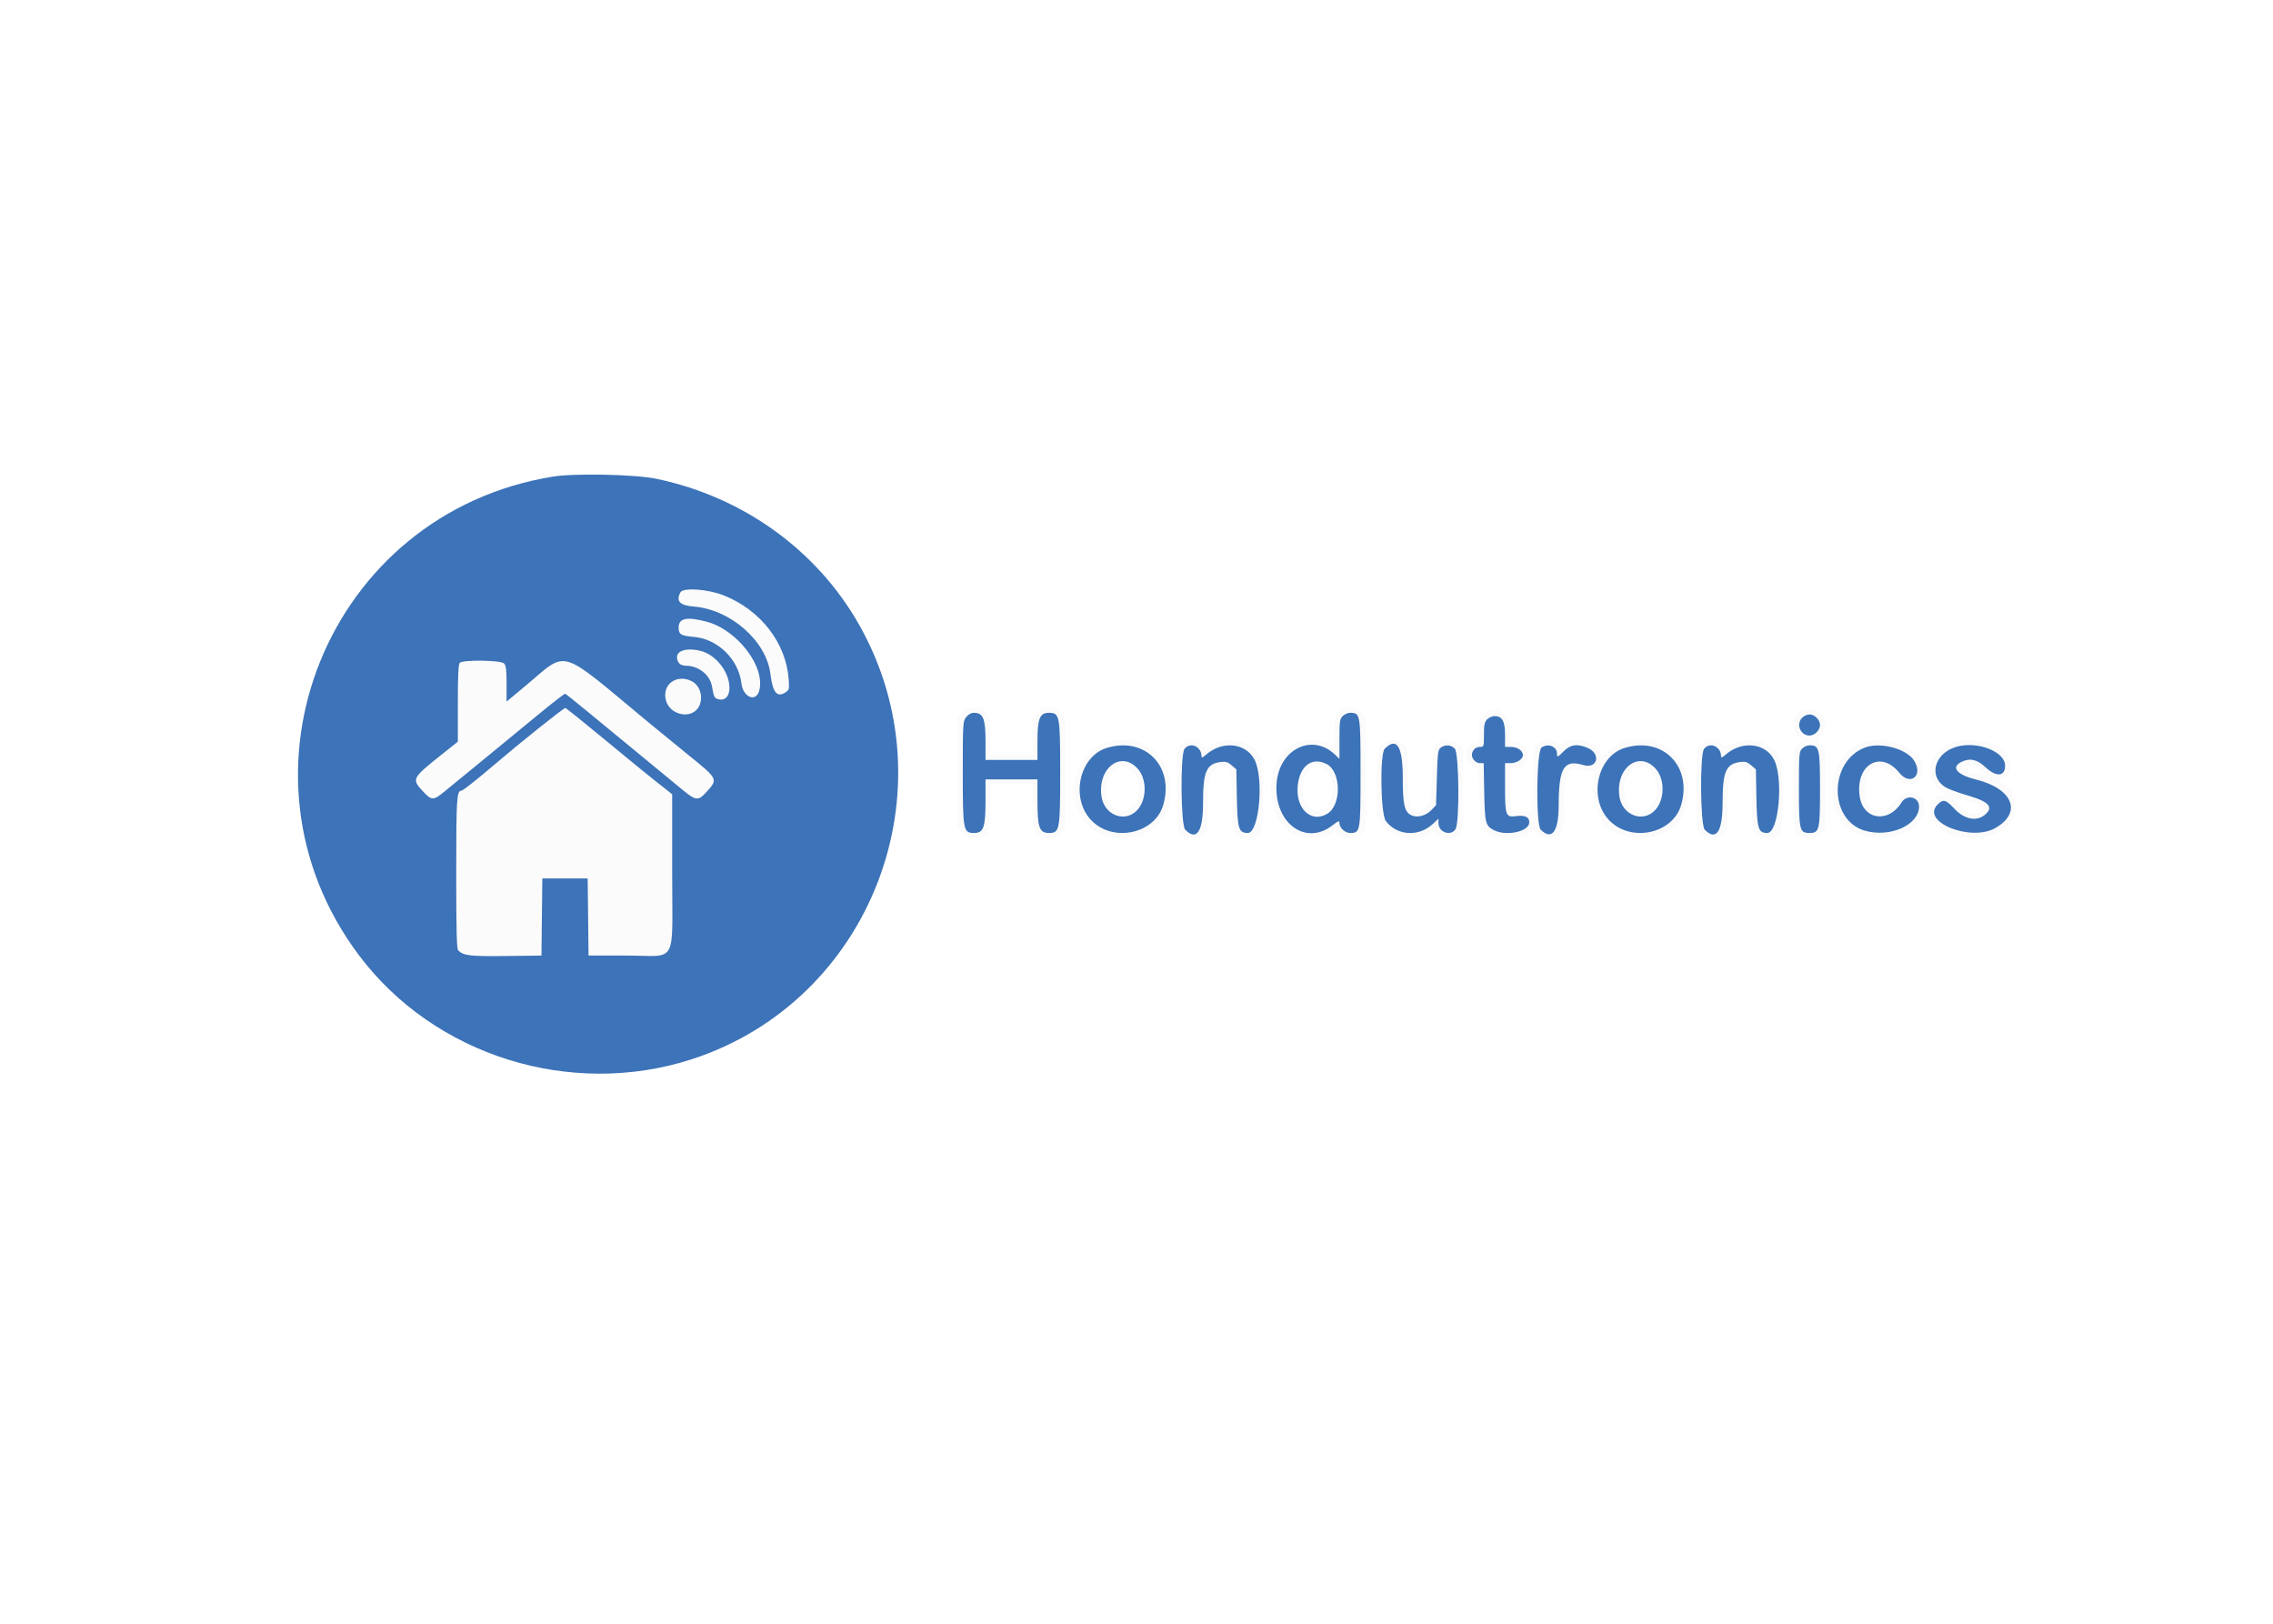
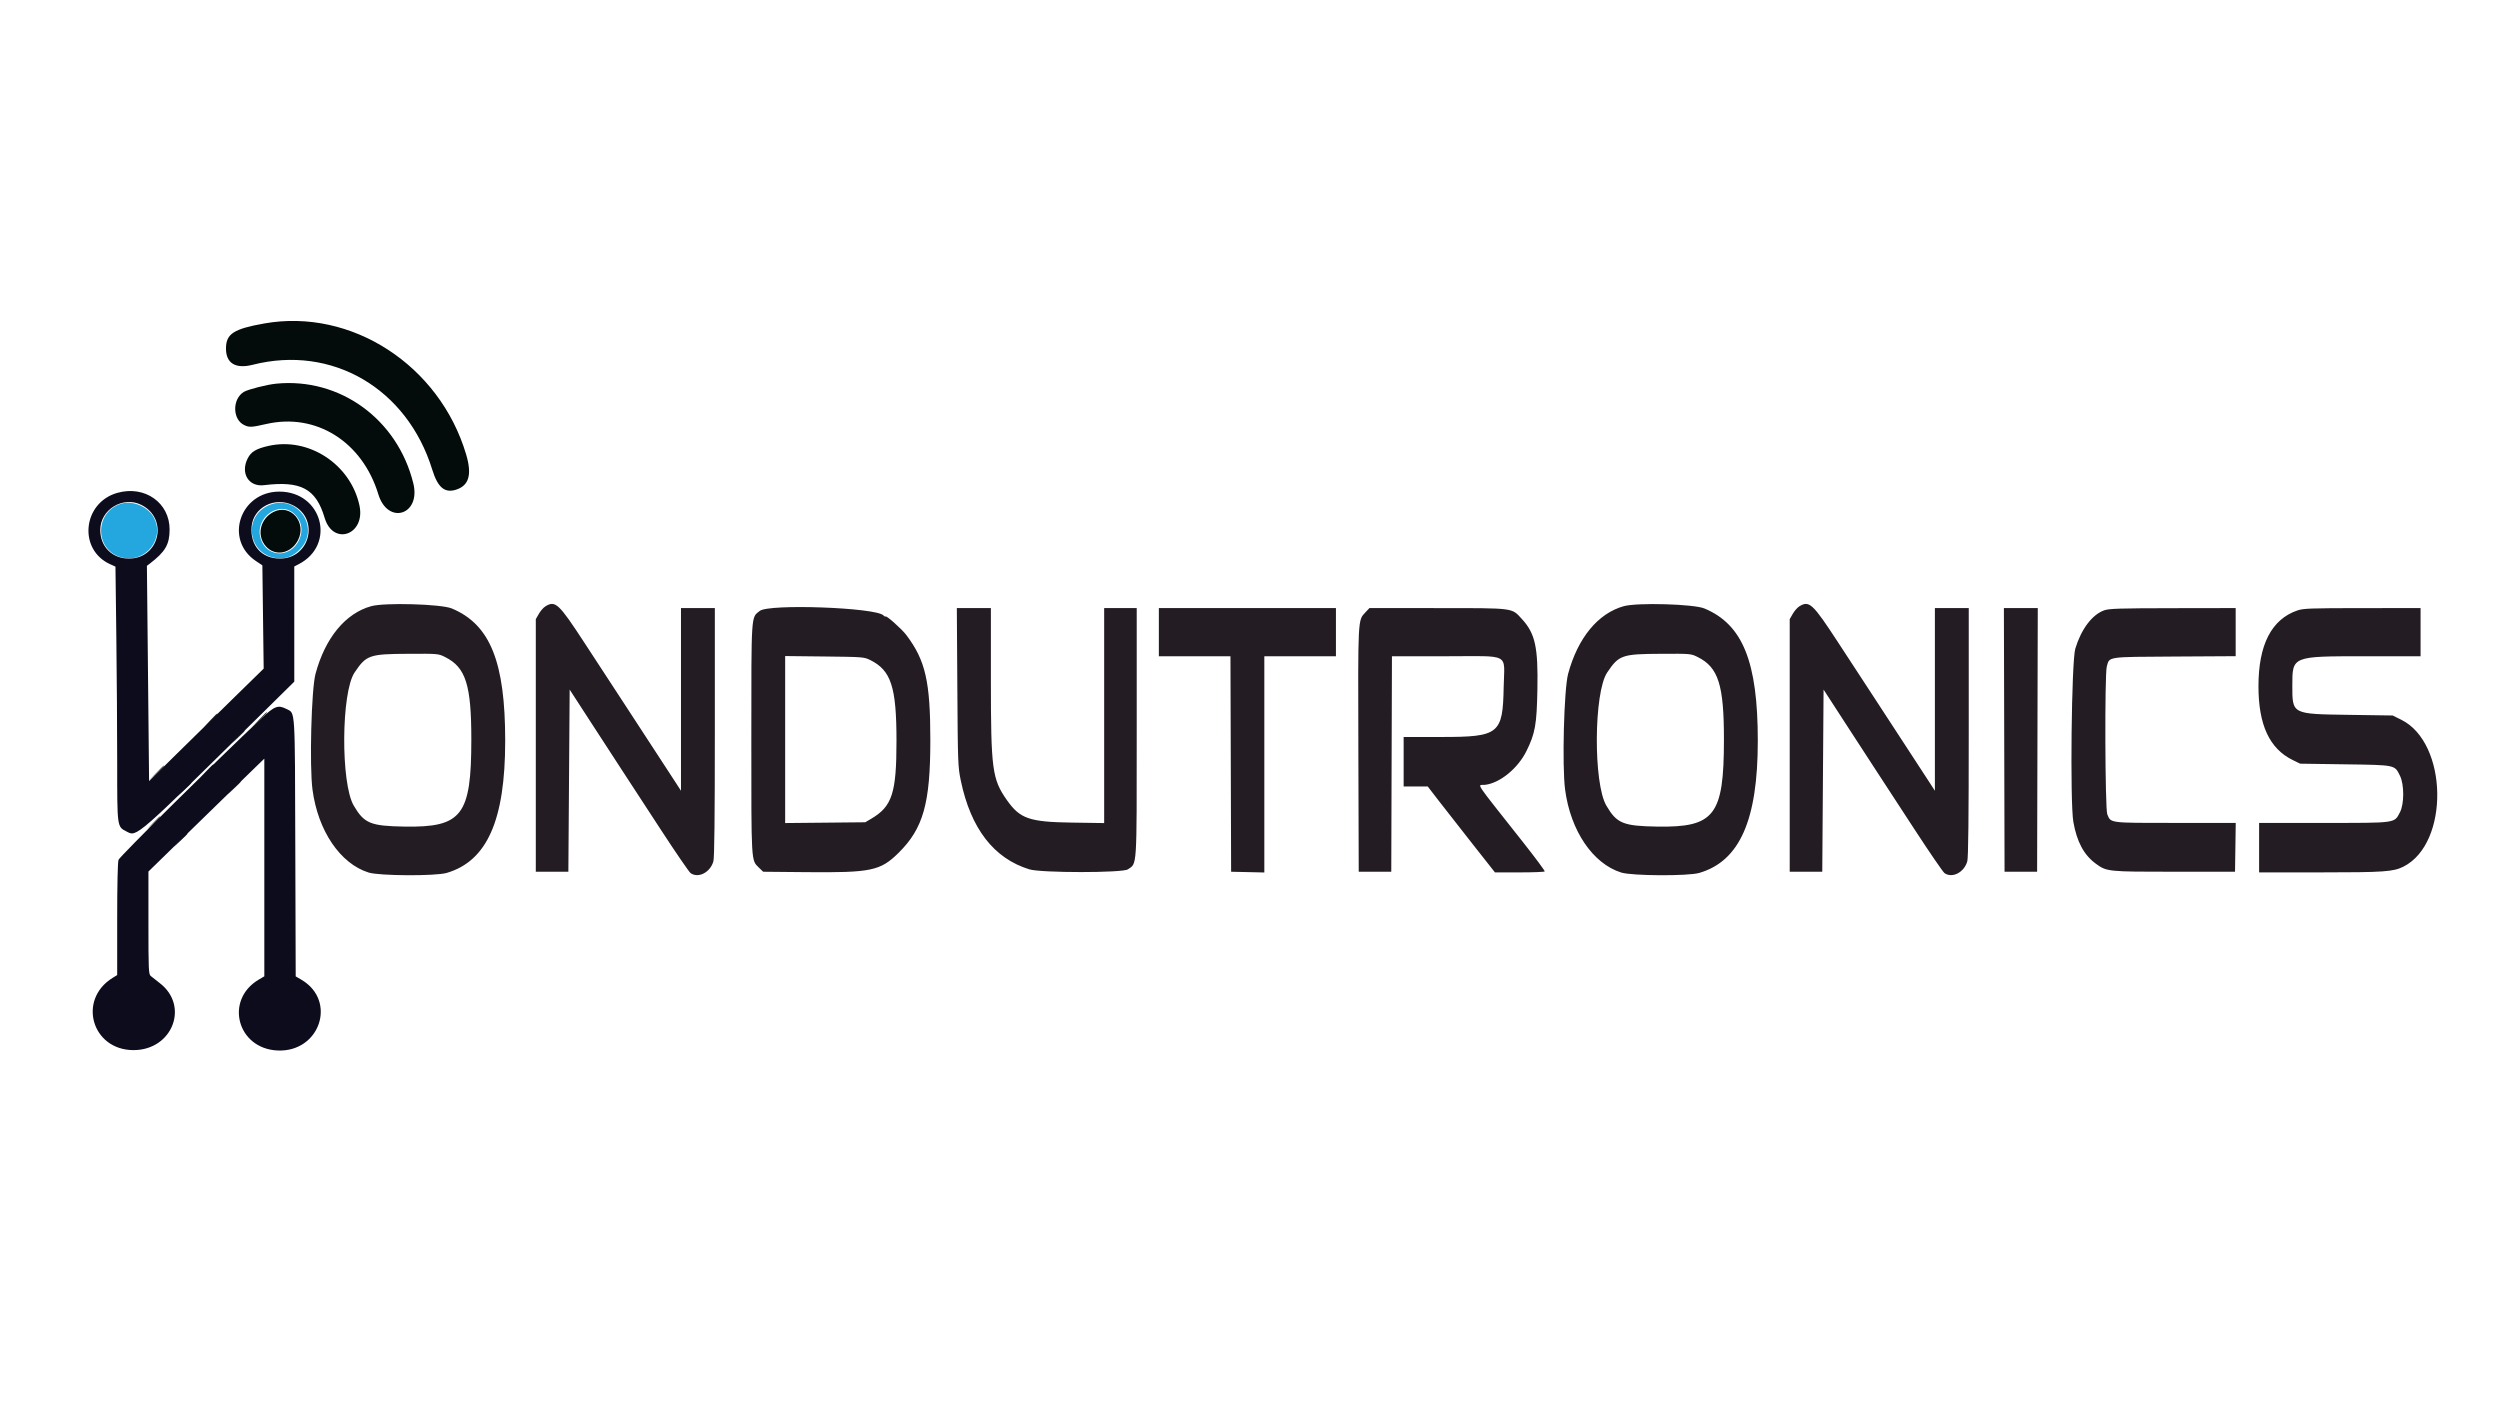
- <svg xmlns="http://www.w3.org/2000/svg" id="svg" width="400" height="285.714" viewBox="0, 0, 400,285.714">
+ <svg xmlns="http://www.w3.org/2000/svg" id="svg" width="400" height="225" viewBox="0, 0, 400,225">
  <g id="svgg">
-     <path id="path0" d="M119.746 104.226 C 118.913 105.784,119.618 106.533,122.107 106.731 C 128.558 107.246,134.846 112.761,135.571 118.539 C 135.991 121.889,136.737 122.805,138.244 121.817 C 141.050 119.979,136.162 109.872,130.841 106.509 C 127.064 104.122,120.522 102.776,119.746 104.226 M119.929 109.166 C 118.229 110.156,119.528 111.846,122.164 112.073 C 126.315 112.430,129.978 116.030,130.477 120.243 C 130.698 122.109,131.611 123.022,132.741 122.507 C 135.442 121.277,132.148 113.435,127.849 110.864 C 125.245 109.307,121.182 108.436,119.929 109.166 M119.592 114.735 C 118.612 115.714,119.290 117.143,120.734 117.143 C 122.932 117.143,124.957 118.762,125.299 120.794 C 125.595 122.547,125.718 122.820,126.300 123.005 C 129.492 124.018,128.797 118.057,125.435 115.576 C 123.694 114.292,120.495 113.831,119.592 114.735 M80.914 116.629 C 80.667 116.876,80.571 118.857,80.571 123.740 L 80.571 130.509 77.786 132.725 C 72.489 136.939,72.421 137.068,74.401 139.214 C 75.950 140.895,76.263 140.897,78.257 139.248 C 79.137 138.520,82.159 136.045,84.971 133.748 C 87.784 131.451,92.150 127.866,94.673 125.781 C 97.196 123.697,99.352 122.025,99.465 122.067 C 99.578 122.109,101.255 123.449,103.192 125.046 C 105.129 126.643,109.350 130.115,112.571 132.761 C 115.793 135.408,119.239 138.248,120.229 139.073 C 122.353 140.840,122.899 140.909,124.131 139.564 C 126.426 137.059,126.480 137.180,121.112 132.827 C 118.711 130.879,115.582 128.321,114.159 127.142 C 97.903 113.675,100.119 114.321,92.357 120.781 L 89.143 123.456 89.143 120.320 C 89.143 116.185,89.253 116.286,84.751 116.286 C 82.415 116.286,81.144 116.399,80.914 116.629 M117.966 120.233 C 117.222 120.898,117.065 121.250,117.065 122.256 C 117.065 126.194,122.821 127.089,123.339 123.231 C 123.749 120.170,120.232 118.208,117.966 120.233 M98.429 125.220 C 97.654 125.790,88.593 133.192,86.856 134.675 C 83.784 137.296,81.439 139.143,81.182 139.143 C 80.374 139.143,80.286 140.567,80.286 153.573 C 80.286 163.856,80.367 166.978,80.643 167.247 C 81.583 168.165,82.722 168.297,89.002 168.220 L 95.286 168.143 95.362 161.357 L 95.439 154.571 99.429 154.571 L 103.418 154.571 103.495 161.357 L 103.571 168.143 110.328 168.143 C 119.379 168.143,118.286 170.167,118.286 153.412 L 118.286 139.771 117.357 139.020 C 116.846 138.607,115.721 137.719,114.857 137.046 C 113.993 136.374,110.228 133.292,106.490 130.197 C 102.753 127.103,99.603 124.576,99.490 124.580 C 99.378 124.585,98.900 124.873,98.429 125.220 M169.311 125.450 L 168.571 126.330 168.571 136.000 L 168.571 145.670 169.311 146.550 C 169.949 147.307,170.241 147.429,171.429 147.429 C 173.851 147.429,174.286 146.577,174.286 141.835 L 174.286 138.000 178.000 138.000 L 181.714 138.000 181.714 141.835 C 181.714 145.544,181.739 145.699,182.454 146.550 C 183.533 147.832,185.609 147.832,186.689 146.550 L 187.429 145.670 187.429 136.000 L 187.429 126.330 186.689 125.450 C 185.609 124.168,183.533 124.168,182.454 125.450 C 181.753 126.284,181.714 126.499,181.714 129.593 L 181.714 132.857 178.000 132.857 L 174.286 132.857 174.286 129.593 C 174.286 125.487,173.765 124.571,171.429 124.571 C 170.241 124.571,169.949 124.693,169.311 125.450 M235.558 125.273 C 234.917 125.914,234.857 126.195,234.857 128.558 C 234.857 129.980,234.809 131.143,234.749 131.143 C 234.690 131.143,234.180 130.950,233.615 130.714 C 232.393 130.203,229.612 130.154,228.257 130.619 C 222.053 132.747,222.184 145.082,228.432 147.144 C 229.842 147.609,233.177 147.374,234.144 146.740 C 234.840 146.284,234.914 146.289,235.620 146.844 C 236.709 147.701,238.669 147.643,239.584 146.727 L 240.286 146.026 240.286 136.000 L 240.286 125.974 239.584 125.273 C 238.594 124.282,236.549 124.282,235.558 125.273 M316.416 125.558 C 315.875 126.099,315.714 126.560,315.714 127.571 C 315.714 128.583,315.875 129.044,316.416 129.584 L 317.117 130.286 316.416 130.987 L 315.714 131.688 315.714 138.857 L 315.714 146.026 316.416 146.727 C 316.956 147.268,317.417 147.429,318.429 147.429 C 319.440 147.429,319.901 147.268,320.442 146.727 L 321.143 146.026 321.143 138.857 L 321.143 131.688 320.442 130.987 L 319.740 130.286 320.442 129.584 C 322.214 127.812,320.955 124.857,318.429 124.857 C 317.417 124.857,316.956 125.018,316.416 125.558 M260.987 125.844 C 260.375 126.456,260.286 126.802,260.286 128.558 C 260.286 130.356,260.227 130.571,259.735 130.571 C 258.999 130.571,258.000 131.887,258.000 132.857 C 258.000 133.814,258.995 135.143,259.711 135.143 C 260.200 135.143,260.246 135.506,260.334 140.071 C 260.440 145.592,260.601 146.114,262.476 147.003 C 263.944 147.700,267.935 147.516,269.026 146.702 L 269.807 146.119 270.462 146.774 C 271.406 147.718,273.475 147.694,274.442 146.727 C 275.111 146.058,275.143 145.865,275.143 142.456 C 275.143 136.607,275.834 134.730,277.744 135.396 C 278.246 135.571,279.064 135.714,279.563 135.714 L 280.469 135.714 280.344 138.098 C 280.032 144.041,283.071 147.429,288.714 147.429 C 294.050 147.429,297.143 144.284,297.143 138.857 C 297.143 131.323,288.615 127.280,282.950 132.129 L 281.783 133.129 281.611 132.267 C 281.290 130.666,276.871 129.564,275.270 130.686 C 274.781 131.029,274.621 131.029,274.152 130.686 C 273.349 130.099,271.337 130.180,270.532 130.831 C 269.868 131.368,269.856 131.471,269.769 137.261 C 269.682 143.128,269.680 143.145,269.085 142.826 C 268.756 142.650,267.935 142.569,267.260 142.645 C 265.713 142.819,265.714 142.822,265.714 138.548 L 265.714 135.143 266.533 135.143 C 266.983 135.143,267.690 134.876,268.104 134.551 C 269.714 133.285,268.705 130.571,266.624 130.571 L 265.714 130.571 265.714 128.558 C 265.714 125.340,263.031 123.800,260.987 125.844 M172.836 126.181 C 173.360 126.847,173.429 127.327,173.429 130.324 L 173.429 133.714 178.000 133.714 L 182.571 133.714 182.571 130.324 C 182.571 126.454,182.990 125.429,184.571 125.429 C 186.489 125.429,186.571 125.862,186.571 136.000 C 186.571 146.138,186.489 146.571,184.571 146.571 C 182.928 146.571,182.571 145.596,182.571 141.104 L 182.571 137.143 178.000 137.143 L 173.429 137.143 173.429 141.104 C 173.429 145.596,173.072 146.571,171.429 146.571 C 169.511 146.571,169.429 146.138,169.429 136.000 C 169.429 125.862,169.511 125.429,171.429 125.429 C 171.969 125.429,172.444 125.682,172.836 126.181 M238.857 126.000 C 239.405 126.548,239.429 126.952,239.429 136.000 C 239.429 145.048,239.405 145.452,238.857 146.000 C 237.782 147.075,235.714 146.324,235.714 144.859 C 235.714 144.351,235.575 144.395,234.430 145.270 C 229.645 148.922,224.132 144.714,224.655 137.809 C 225.109 131.804,230.932 128.955,234.929 132.783 L 235.714 133.535 235.714 130.053 C 235.714 126.222,236.033 125.429,237.571 125.429 C 237.964 125.429,238.543 125.686,238.857 126.000 M319.714 126.286 C 320.846 127.417,320.023 129.429,318.429 129.429 C 317.512 129.429,316.571 128.488,316.571 127.571 C 316.571 126.654,317.512 125.714,318.429 125.714 C 318.821 125.714,319.400 125.971,319.714 126.286 M264.286 126.571 C 264.756 127.041,264.857 127.524,264.857 129.286 L 264.857 131.429 265.906 131.429 C 267.055 131.429,268.000 132.086,268.000 132.885 C 268.000 133.595,266.912 134.286,265.794 134.286 L 264.857 134.286 264.857 138.447 C 264.857 143.545,264.973 143.848,266.827 143.602 C 268.447 143.387,269.245 143.834,269.099 144.873 C 268.890 146.347,265.132 147.135,263.041 146.143 C 261.416 145.372,261.295 144.927,261.191 139.357 L 261.097 134.286 260.412 134.286 C 259.997 134.286,259.543 134.004,259.259 133.571 C 258.649 132.640,259.314 131.429,260.435 131.429 C 261.125 131.429,261.143 131.376,261.143 129.286 C 261.143 126.897,261.650 126.000,263.000 126.000 C 263.393 126.000,263.971 126.257,264.286 126.571 M194.183 130.752 C 187.345 132.852,187.434 144.939,194.302 146.979 C 199.316 148.467,204.333 146.366,205.550 142.269 C 207.908 134.327,202.008 128.349,194.183 130.752 M207.735 131.039 C 207.172 131.754,207.143 132.141,207.143 138.909 L 207.143 146.026 207.844 146.727 C 208.385 147.268,208.845 147.429,209.857 147.429 C 212.285 147.429,212.571 146.834,212.572 141.799 C 212.572 137.079,212.896 135.893,214.372 135.192 C 216.335 134.259,216.857 135.579,216.857 141.478 C 216.857 146.758,217.183 147.429,219.751 147.429 C 222.105 147.429,222.286 146.921,222.286 140.290 C 222.286 134.318,222.110 133.242,220.918 131.899 C 219.495 130.296,215.467 129.745,213.291 130.855 C 212.176 131.423,212.174 131.423,211.569 130.855 C 210.619 129.962,208.502 130.064,207.735 131.039 M242.987 130.987 C 242.213 131.761,241.905 141.617,242.579 144.043 C 243.397 146.989,248.760 148.583,251.598 146.723 C 252.307 146.258,252.368 146.263,252.974 146.833 C 253.952 147.752,256.057 147.666,256.836 146.676 C 257.399 145.960,257.429 145.573,257.429 138.806 L 257.429 131.688 256.727 130.987 C 255.832 130.091,253.831 130.012,252.817 130.831 C 252.168 131.356,252.138 131.557,252.000 136.230 C 251.846 141.473,251.691 141.978,250.053 142.604 C 248.249 143.294,247.714 141.805,247.714 136.087 C 247.714 131.798,247.697 131.671,247.013 130.987 C 246.022 129.996,243.978 129.996,242.987 130.987 M299.164 131.039 C 298.601 131.754,298.571 132.141,298.571 138.909 L 298.571 146.026 299.273 146.727 C 299.814 147.268,300.274 147.429,301.286 147.429 C 303.713 147.429,304.000 146.834,304.000 141.799 C 304.001 137.079,304.324 135.893,305.801 135.192 C 307.764 134.259,308.286 135.579,308.286 141.478 C 308.286 146.758,308.612 147.429,311.179 147.429 C 313.534 147.429,313.714 146.921,313.714 140.290 C 313.714 134.318,313.539 133.242,312.346 131.899 C 310.924 130.296,306.895 129.745,304.719 130.855 C 303.605 131.423,303.602 131.423,302.997 130.855 C 302.047 129.962,299.930 130.064,299.164 131.039 M327.998 130.537 C 320.803 132.886,320.546 144.900,327.646 147.037 C 331.594 148.225,336.356 146.915,338.023 144.181 C 340.292 140.461,336.148 137.436,333.540 140.909 C 331.211 144.010,328.152 142.866,328.152 138.894 C 328.152 134.930,330.815 133.757,333.384 136.590 C 336.344 139.853,340.087 136.784,337.604 133.129 C 336.120 130.946,330.988 129.561,327.998 130.537 M343.396 130.680 C 339.278 132.151,338.288 136.999,341.641 139.278 L 342.704 140.000 341.901 140.000 C 340.059 140.000,338.987 142.105,339.818 144.094 C 341.747 148.710,352.500 148.573,354.267 143.910 C 355.171 141.523,354.398 139.030,352.373 137.804 C 351.555 137.309,351.429 137.145,351.865 137.144 C 353.977 137.139,354.519 133.967,352.716 132.164 C 351.008 130.456,346.176 129.686,343.396 130.680 M200.260 131.590 C 205.285 133.083,206.884 140.560,203.008 144.436 C 199.171 148.273,191.932 146.689,190.447 141.689 C 188.427 134.886,193.562 129.601,200.260 131.590 M210.984 131.778 C 211.228 132.127,211.429 132.653,211.429 132.946 C 211.429 133.415,211.540 133.385,212.357 132.696 C 215.225 130.278,219.304 130.765,220.786 133.703 C 222.463 137.031,221.578 146.571,219.592 146.571 C 217.958 146.571,217.755 145.873,217.650 139.903 L 217.571 135.378 216.734 134.658 C 216.052 134.072,215.691 133.966,214.783 134.088 C 212.292 134.422,211.714 135.776,211.714 141.277 C 211.714 145.839,211.457 146.571,209.857 146.571 C 208.120 146.571,208.000 146.078,208.000 138.921 C 208.000 131.691,208.121 131.143,209.714 131.143 C 210.243 131.143,210.699 131.371,210.984 131.778 M246.286 131.714 C 246.808 132.237,246.857 132.667,246.857 136.723 C 246.857 141.606,247.151 142.899,248.392 143.464 C 249.429 143.936,250.925 143.544,251.879 142.549 L 252.714 141.677 252.857 136.815 C 252.986 132.425,253.054 131.913,253.555 131.548 C 254.336 130.977,255.331 131.045,256.000 131.714 C 256.778 132.493,256.889 144.849,256.127 145.936 C 255.242 147.200,253.143 146.433,253.143 144.846 L 253.143 144.066 252.081 145.039 C 249.606 147.306,245.800 147.039,243.875 144.462 C 242.951 143.226,242.800 132.629,243.693 131.735 C 244.443 130.986,245.548 130.977,246.286 131.714 M273.551 131.592 C 273.798 131.839,274.000 132.289,274.000 132.592 C 274.000 133.328,274.068 133.303,275.229 132.143 C 276.371 131.000,277.573 130.837,279.356 131.583 C 281.819 132.611,281.138 135.374,278.609 134.616 C 275.201 133.595,274.306 135.084,274.293 141.786 C 274.284 146.350,273.085 147.942,271.128 145.985 C 270.253 145.110,270.378 132.198,271.269 131.548 C 271.999 131.015,272.993 131.034,273.551 131.592 M291.403 131.590 C 297.900 133.520,297.900 144.195,291.403 146.124 C 285.842 147.775,281.143 144.447,281.143 138.857 C 281.143 133.269,285.844 129.940,291.403 131.590 M302.412 131.778 C 302.657 132.127,302.857 132.653,302.857 132.946 C 302.857 133.415,302.969 133.385,303.786 132.696 C 306.654 130.278,310.733 130.765,312.214 133.703 C 313.892 137.031,313.007 146.571,311.020 146.571 C 309.386 146.571,309.183 145.873,309.079 139.903 L 309.000 135.378 308.163 134.658 C 307.480 134.072,307.119 133.966,306.212 134.088 C 303.721 134.422,303.143 135.776,303.143 141.277 C 303.143 145.839,302.886 146.571,301.286 146.571 C 299.548 146.571,299.429 146.078,299.429 138.921 C 299.429 131.691,299.549 131.143,301.143 131.143 C 301.671 131.143,302.127 131.371,302.412 131.778 M319.714 131.714 C 320.253 132.253,320.286 132.667,320.286 138.857 C 320.286 146.085,320.169 146.571,318.429 146.571 C 316.689 146.571,316.571 146.085,316.571 138.857 C 316.571 131.629,316.689 131.143,318.429 131.143 C 318.821 131.143,319.400 131.400,319.714 131.714 M334.812 132.146 C 337.090 133.386,338.057 135.404,336.956 136.620 C 336.176 137.482,335.268 137.265,334.228 135.970 C 330.944 131.884,326.440 134.605,327.275 140.171 C 327.890 144.275,332.332 144.910,334.613 141.219 C 336.046 138.899,338.556 140.973,337.286 143.428 C 334.975 147.896,326.663 147.517,324.274 142.834 C 320.648 135.727,327.892 128.379,334.812 132.146 M349.647 131.578 C 351.556 132.145,352.857 133.421,352.857 134.726 C 352.857 136.659,351.304 136.782,349.399 135.000 C 347.909 133.607,346.633 133.332,345.143 134.083 C 343.271 135.026,344.365 136.327,347.733 137.163 C 354.246 138.779,355.917 142.999,351.118 145.713 C 346.756 148.179,337.954 144.591,340.969 141.576 C 341.986 140.559,342.397 140.663,343.963 142.330 C 345.662 144.140,347.762 144.583,349.214 143.436 C 350.935 142.078,350.087 141.074,346.287 139.973 C 341.945 138.715,340.571 137.653,340.571 135.557 C 340.571 132.194,345.074 130.220,349.647 131.578 M196.120 134.262 C 193.539 135.372,192.882 140.217,195.000 142.528 C 197.126 144.848,200.801 143.472,201.296 140.171 C 201.914 136.051,199.189 132.941,196.120 134.262 M230.352 134.351 C 227.706 135.626,227.670 141.933,230.301 143.294 C 232.964 144.671,235.436 142.577,235.422 138.957 C 235.408 135.243,233.014 133.068,230.352 134.351 M287.262 134.262 C 284.681 135.372,284.025 140.217,286.143 142.528 C 288.269 144.848,291.944 143.472,292.439 140.171 C 293.057 136.051,290.332 132.941,287.262 134.262 M348.504 135.568 L 349.571 136.565 348.571 136.380 C 346.122 135.928,344.721 135.080,345.913 134.771 C 347.045 134.478,347.480 134.612,348.504 135.568 M199.360 135.788 C 200.808 137.139,200.846 140.221,199.435 141.801 C 197.900 143.518,195.503 142.684,194.834 140.201 C 193.846 136.531,196.933 133.522,199.360 135.788 M232.836 135.275 C 235.104 136.448,235.073 141.283,232.789 142.464 C 230.187 143.809,228.100 139.338,229.904 136.284 C 230.686 134.959,231.611 134.641,232.836 135.275 M290.503 135.788 C 291.950 137.139,291.989 140.221,290.578 141.801 C 289.043 143.518,286.646 142.684,285.977 140.201 C 284.989 136.531,288.075 133.522,290.503 135.788 M344.743 140.552 C 345.199 140.699,346.311 141.024,347.214 141.274 C 348.959 141.759,349.316 142.306,348.256 142.873 C 347.003 143.544,345.573 142.838,344.022 140.786 C 343.585 140.208,343.629 140.194,344.743 140.552 " stroke="none" fill="#fbfbfb" fill-rule="evenodd" />
-     <path id="path1" d="M97.294 83.866 C 57.666 90.276,39.117 136.056,63.168 168.089 C 76.470 185.805,100.498 193.296,121.791 186.366 C 153.338 176.099,167.623 138.951,151.187 109.923 C 143.749 96.787,130.733 87.418,115.514 84.248 C 111.762 83.466,101.141 83.244,97.294 83.866 M127.331 104.754 C 133.815 107.317,138.303 113.083,138.786 119.470 C 138.920 121.236,138.882 121.399,138.244 121.817 C 136.737 122.805,135.991 121.889,135.571 118.539 C 134.846 112.761,128.558 107.246,122.107 106.731 C 119.618 106.533,118.913 105.784,119.746 104.226 C 120.214 103.353,124.549 103.655,127.331 104.754 M124.309 109.381 C 129.702 110.789,134.682 117.247,133.625 121.462 C 133.077 123.641,130.774 122.750,130.477 120.243 C 129.978 116.030,126.315 112.430,122.164 112.073 C 119.839 111.873,119.429 111.627,119.429 110.433 C 119.429 108.775,120.831 108.473,124.309 109.381 M123.440 114.570 C 125.657 115.186,127.721 117.481,128.238 119.905 C 128.707 122.103,127.838 123.493,126.300 123.005 C 125.718 122.820,125.595 122.547,125.299 120.794 C 124.957 118.762,122.932 117.143,120.734 117.143 C 119.727 117.143,119.143 116.580,119.143 115.611 C 119.143 114.407,121.125 113.927,123.440 114.570 M88.694 116.735 C 89.048 117.088,89.143 117.850,89.143 120.320 L 89.143 123.456 92.357 120.781 C 100.119 114.321,97.903 113.675,114.159 127.142 C 115.582 128.321,118.711 130.879,121.112 132.827 C 126.480 137.180,126.426 137.059,124.131 139.564 C 122.899 140.909,122.353 140.840,120.229 139.073 C 119.239 138.248,115.793 135.408,112.571 132.761 C 109.350 130.115,105.129 126.643,103.192 125.046 C 101.255 123.449,99.578 122.109,99.465 122.067 C 99.352 122.025,97.196 123.697,94.673 125.781 C 92.150 127.866,87.784 131.451,84.971 133.748 C 82.159 136.045,79.137 138.520,78.257 139.248 C 76.263 140.897,75.950 140.895,74.401 139.214 C 72.421 137.068,72.489 136.939,77.786 132.725 L 80.571 130.509 80.571 123.740 C 80.571 118.857,80.667 116.876,80.914 116.629 C 81.471 116.072,88.121 116.162,88.694 116.735 M121.724 119.862 C 122.882 120.461,123.529 121.812,123.339 123.231 C 122.821 127.089,117.065 126.194,117.065 122.256 C 117.065 119.971,119.507 118.716,121.724 119.862 M106.490 130.197 C 110.228 133.292,113.993 136.374,114.857 137.046 C 115.721 137.719,116.846 138.607,117.357 139.020 L 118.286 139.771 118.286 153.412 C 118.286 170.167,119.379 168.143,110.328 168.143 L 103.571 168.143 103.495 161.357 L 103.418 154.571 99.429 154.571 L 95.439 154.571 95.362 161.357 L 95.286 168.143 89.002 168.220 C 82.722 168.297,81.583 168.165,80.643 167.247 C 80.367 166.978,80.286 163.856,80.286 153.573 C 80.286 140.567,80.374 139.143,81.182 139.143 C 81.439 139.143,83.784 137.296,86.856 134.675 C 91.627 130.603,99.146 124.596,99.490 124.580 C 99.603 124.576,102.753 127.103,106.490 130.197 M170.021 126.181 C 169.450 126.907,169.429 127.261,169.429 136.000 C 169.429 146.138,169.511 146.571,171.429 146.571 C 173.072 146.571,173.429 145.596,173.429 141.104 L 173.429 137.143 178.000 137.143 L 182.571 137.143 182.571 141.104 C 182.571 145.596,182.928 146.571,184.571 146.571 C 186.489 146.571,186.571 146.138,186.571 136.000 C 186.571 125.862,186.489 125.429,184.571 125.429 C 182.990 125.429,182.571 126.454,182.571 130.324 L 182.571 133.714 178.000 133.714 L 173.429 133.714 173.429 130.324 C 173.429 126.454,173.010 125.429,171.429 125.429 C 170.888 125.429,170.413 125.682,170.021 126.181 M236.286 126.000 C 235.777 126.509,235.714 126.952,235.714 130.053 L 235.714 133.535 234.929 132.783 C 230.932 128.955,225.109 131.804,224.655 137.809 C 224.132 144.714,229.645 148.922,234.430 145.270 C 235.575 144.395,235.714 144.351,235.714 144.859 C 235.714 145.649,236.714 146.571,237.571 146.571 C 239.399 146.571,239.429 146.402,239.429 136.000 C 239.429 125.598,239.399 125.429,237.571 125.429 C 237.179 125.429,236.600 125.686,236.286 126.000 M317.143 126.286 C 316.011 127.417,316.834 129.429,318.429 129.429 C 319.346 129.429,320.286 128.488,320.286 127.571 C 320.286 126.654,319.346 125.714,318.429 125.714 C 318.036 125.714,317.457 125.971,317.143 126.286 M261.714 126.571 C 261.244 127.041,261.143 127.524,261.143 129.286 C 261.143 131.376,261.125 131.429,260.435 131.429 C 259.314 131.429,258.649 132.640,259.259 133.571 C 259.543 134.004,259.997 134.286,260.412 134.286 L 261.097 134.286 261.191 139.357 C 261.295 144.927,261.416 145.372,263.041 146.143 C 265.132 147.135,268.890 146.347,269.099 144.873 C 269.245 143.834,268.447 143.387,266.827 143.602 C 264.973 143.848,264.857 143.545,264.857 138.447 L 264.857 134.286 265.794 134.286 C 266.912 134.286,268.000 133.595,268.000 132.885 C 268.000 132.086,267.055 131.429,265.906 131.429 L 264.857 131.429 264.857 129.286 C 264.857 126.897,264.350 126.000,263.000 126.000 C 262.607 126.000,262.029 126.257,261.714 126.571 M194.763 131.607 C 189.852 133.116,188.315 140.616,192.135 144.436 C 195.972 148.273,203.210 146.689,204.695 141.689 C 206.724 134.856,201.488 129.541,194.763 131.607 M208.445 131.778 C 207.683 132.866,207.793 145.222,208.571 146.000 C 210.603 148.032,211.714 146.362,211.714 141.277 C 211.714 135.776,212.292 134.422,214.783 134.088 C 215.691 133.966,216.052 134.072,216.734 134.658 L 217.571 135.378 217.650 139.903 C 217.755 145.873,217.958 146.571,219.592 146.571 C 221.578 146.571,222.463 137.031,220.786 133.703 C 219.304 130.765,215.225 130.278,212.357 132.696 C 211.540 133.385,211.429 133.415,211.429 132.946 C 211.429 132.011,210.603 131.143,209.714 131.143 C 209.186 131.143,208.730 131.371,208.445 131.778 M243.693 131.735 C 242.800 132.629,242.951 143.226,243.875 144.462 C 245.800 147.039,249.606 147.306,252.081 145.039 L 253.143 144.066 253.143 144.846 C 253.143 146.433,255.242 147.200,256.127 145.936 C 256.889 144.849,256.778 132.493,256.000 131.714 C 255.331 131.045,254.336 130.977,253.555 131.548 C 253.054 131.913,252.986 132.425,252.857 136.815 L 252.714 141.677 251.879 142.549 C 250.925 143.544,249.429 143.936,248.392 143.464 C 247.151 142.899,246.857 141.606,246.857 136.723 C 246.857 131.316,245.792 129.637,243.693 131.735 M271.269 131.548 C 270.378 132.198,270.253 145.110,271.128 145.985 C 273.085 147.942,274.284 146.350,274.293 141.786 C 274.306 135.084,275.201 133.595,278.609 134.616 C 281.138 135.374,281.819 132.611,279.356 131.583 C 277.573 130.837,276.371 131.000,275.229 132.143 C 274.068 133.303,274.000 133.328,274.000 132.592 C 274.000 131.336,272.398 130.723,271.269 131.548 M285.906 131.607 C 280.994 133.116,279.458 140.616,283.278 144.436 C 287.115 148.273,294.353 146.689,295.838 141.689 C 297.867 134.856,292.631 129.541,285.906 131.607 M299.873 131.778 C 299.111 132.866,299.222 145.222,300.000 146.000 C 302.032 148.032,303.143 146.362,303.143 141.277 C 303.143 135.776,303.721 134.422,306.212 134.088 C 307.119 133.966,307.480 134.072,308.163 134.658 L 309.000 135.378 309.079 139.903 C 309.183 145.873,309.386 146.571,311.020 146.571 C 313.007 146.571,313.892 137.031,312.214 133.703 C 310.733 130.765,306.654 130.278,303.786 132.696 C 302.969 133.385,302.857 133.415,302.857 132.946 C 302.857 132.011,302.032 131.143,301.143 131.143 C 300.614 131.143,300.158 131.371,299.873 131.778 M317.143 131.714 C 316.605 132.253,316.571 132.667,316.571 138.857 C 316.571 146.085,316.689 146.571,318.429 146.571 C 320.169 146.571,320.286 146.085,320.286 138.857 C 320.286 131.629,320.169 131.143,318.429 131.143 C 318.036 131.143,317.457 131.400,317.143 131.714 M328.217 131.532 C 321.839 133.912,321.773 144.261,328.123 146.152 C 332.543 147.468,337.714 145.184,337.714 141.916 C 337.714 140.198,335.545 139.710,334.613 141.219 C 332.332 144.910,327.890 144.275,327.275 140.171 C 326.440 134.605,330.944 131.884,334.228 135.970 C 336.155 138.370,338.494 136.506,336.864 133.869 C 335.556 131.752,330.958 130.509,328.217 131.532 M344.218 131.427 C 340.383 132.582,339.315 136.647,342.353 138.525 C 342.869 138.844,344.640 139.496,346.287 139.973 C 350.087 141.074,350.935 142.078,349.214 143.436 C 347.762 144.583,345.662 144.140,343.963 142.330 C 342.397 140.663,341.986 140.559,340.969 141.576 C 337.954 144.591,346.756 148.179,351.118 145.713 C 355.917 142.999,354.246 138.779,347.733 137.163 C 344.365 136.327,343.271 135.026,345.143 134.083 C 346.633 133.332,347.909 133.607,349.399 135.000 C 351.304 136.782,352.857 136.659,352.857 134.726 C 352.857 132.214,347.897 130.320,344.218 131.427 M200.183 135.230 C 201.867 137.067,201.847 140.669,200.143 142.528 C 198.017 144.848,194.341 143.472,193.846 140.171 C 193.102 135.210,197.221 131.998,200.183 135.230 M233.465 134.448 C 236.025 135.771,236.111 141.641,233.594 143.176 C 230.798 144.880,228.040 142.377,228.357 138.422 C 228.646 134.822,230.859 133.100,233.465 134.448 M291.326 135.230 C 293.010 137.067,292.990 140.669,291.286 142.528 C 289.160 144.848,285.484 143.472,284.989 140.171 C 284.245 135.210,288.364 131.998,291.326 135.230 " stroke="none" fill="#3d73b8" fill-rule="evenodd" />
+     <path id="path0" d="M59.397 96.987 C 55.265 98.132,52.031 102.060,50.482 107.817 C 49.818 110.287,49.499 122.571,50.001 126.354 C 50.875 132.931,54.442 138.194,58.984 139.608 C 60.723 140.149,69.691 140.191,71.473 139.667 C 77.934 137.766,80.830 131.228,80.832 118.542 C 80.833 105.887,78.429 99.923,72.292 97.355 C 70.596 96.645,61.561 96.388,59.397 96.987 M87.257 97.023 C 86.951 97.212,86.482 97.749,86.215 98.215 L 85.729 99.063 85.729 119.271 L 85.729 139.479 88.333 139.479 L 90.938 139.479 91.042 124.906 L 91.146 110.333 94.652 115.740 C 96.581 118.713,98.878 122.247,99.756 123.592 C 100.635 124.937,103.315 129.044,105.711 132.719 C 108.108 136.393,110.261 139.534,110.497 139.700 C 111.743 140.572,113.651 139.580,114.144 137.803 C 114.303 137.232,114.373 130.897,114.374 117.135 L 114.375 97.292 111.667 97.292 L 108.958 97.292 108.958 111.907 L 108.958 126.523 108.163 125.293 C 107.725 124.616,106.570 122.844,105.595 121.354 C 104.620 119.865,103.367 117.943,102.810 117.083 C 102.254 116.224,100.663 113.786,99.276 111.667 C 97.889 109.547,95.268 105.536,93.451 102.754 C 89.390 96.533,88.850 96.034,87.257 97.023 M259.813 96.987 C 255.681 98.132,252.448 102.060,250.899 107.817 C 250.235 110.287,249.916 122.571,250.418 126.354 C 251.291 132.931,254.858 138.194,259.401 139.608 C 261.139 140.149,270.108 140.191,271.889 139.667 C 278.351 137.766,281.247 131.228,281.248 118.542 C 281.250 105.887,278.846 99.923,272.708 97.355 C 271.013 96.645,261.977 96.388,259.813 96.987 M287.882 97.023 C 287.576 97.212,287.107 97.749,286.840 98.215 L 286.354 99.063 286.354 119.271 L 286.354 139.479 288.958 139.479 L 291.563 139.479 291.667 124.906 L 291.771 110.333 295.277 115.740 C 297.206 118.713,299.503 122.247,300.381 123.592 C 301.260 124.937,303.940 129.044,306.336 132.719 C 308.733 136.393,310.886 139.534,311.122 139.700 C 312.368 140.572,314.276 139.580,314.769 137.803 C 314.928 137.232,314.998 130.897,314.999 117.135 L 315.000 97.292 312.292 97.292 L 309.583 97.292 309.583 111.907 L 309.583 126.523 308.788 125.293 C 308.350 124.616,307.195 122.844,306.220 121.354 C 305.245 119.865,303.992 117.943,303.435 117.083 C 302.879 116.224,301.288 113.786,299.901 111.667 C 298.514 109.547,295.893 105.536,294.076 102.754 C 290.015 96.533,289.475 96.034,287.882 97.023 M121.564 97.744 C 120.156 98.852,120.218 97.909,120.213 118.205 C 120.208 138.091,120.180 137.612,121.395 138.790 L 122.106 139.479 128.958 139.544 C 139.392 139.643,140.849 139.339,143.768 136.458 C 147.723 132.554,148.854 128.546,148.854 118.438 C 148.854 109.053,148.081 105.667,145.007 101.597 C 144.248 100.591,141.667 98.312,141.667 98.647 C 141.667 98.720,141.522 98.635,141.345 98.458 C 140.087 97.200,123.038 96.585,121.564 97.744 M153.174 109.948 C 153.250 122.086,153.273 122.697,153.721 124.862 C 155.316 132.564,159.002 137.343,164.696 139.095 C 166.581 139.675,179.605 139.677,180.459 139.097 C 181.949 138.086,181.875 139.231,181.875 117.122 L 181.875 97.292 179.271 97.292 L 176.667 97.292 176.667 114.492 L 176.667 131.693 171.406 131.614 C 164.696 131.514,163.196 130.990,161.108 128.021 C 158.748 124.665,158.543 123.129,158.542 108.802 L 158.542 97.292 155.818 97.292 L 153.094 97.292 153.174 109.948 M185.417 101.146 L 185.417 105.000 191.145 105.000 L 196.873 105.000 196.926 122.240 L 196.979 139.479 199.635 139.537 L 202.292 139.596 202.292 122.298 L 202.292 105.000 208.021 105.000 L 213.750 105.000 213.750 101.146 L 213.750 97.292 199.583 97.292 L 185.417 97.292 185.417 101.146 M218.443 98.001 C 217.252 99.264,217.273 98.829,217.337 120.000 L 217.396 139.479 220.000 139.479 L 222.604 139.479 222.657 122.240 L 222.711 105.000 231.323 105.000 C 241.879 105.000,240.689 104.366,240.588 109.933 C 240.451 117.444,239.862 117.917,230.632 117.917 L 224.583 117.917 224.583 121.875 L 224.583 125.833 226.510 125.835 L 228.438 125.836 230.243 128.179 C 231.236 129.467,233.656 132.560,235.621 135.052 L 239.193 139.583 243.126 139.583 C 245.289 139.583,247.102 139.513,247.155 139.427 C 247.208 139.341,245.661 137.255,243.717 134.792 C 235.526 124.414,236.387 125.711,237.601 125.574 C 239.969 125.307,242.856 122.954,244.231 120.170 C 245.632 117.335,245.877 115.957,245.984 110.313 C 246.112 103.539,245.633 101.361,243.508 99.047 C 241.836 97.225,242.422 97.301,230.025 97.296 L 219.112 97.292 218.443 98.001 M320.676 118.385 L 320.729 139.479 323.333 139.479 L 325.938 139.479 325.991 118.385 L 326.044 97.292 323.333 97.292 L 320.623 97.292 320.676 118.385 M336.672 97.653 C 334.751 98.332,332.996 100.657,332.048 103.784 C 331.440 105.787,331.187 128.369,331.737 131.505 C 332.299 134.709,333.438 136.816,335.366 138.215 C 337.084 139.462,337.250 139.479,347.917 139.479 L 357.604 139.479 357.661 135.573 L 357.718 131.667 348.072 131.667 C 337.376 131.667,337.760 131.715,337.165 130.292 C 336.808 129.436,336.735 107.907,337.086 106.646 C 337.534 105.031,336.987 105.111,347.938 105.046 L 357.708 104.988 357.708 101.140 L 357.708 97.292 347.656 97.308 C 339.060 97.322,337.469 97.372,336.672 97.653 M367.562 97.680 C 363.434 99.106,361.354 103.164,361.354 109.792 C 361.354 115.977,363.113 119.777,366.816 121.596 L 368.021 122.188 375.208 122.292 C 383.362 122.410,383.128 122.361,384.000 124.132 C 384.688 125.529,384.686 128.648,383.996 129.956 C 383.056 131.737,383.572 131.665,371.823 131.666 L 361.458 131.667 361.458 135.625 L 361.458 139.583 371.198 139.582 C 381.484 139.580,382.939 139.479,384.570 138.652 C 391.950 134.913,391.690 118.847,384.190 115.153 L 382.823 114.479 375.724 114.375 C 366.677 114.242,366.771 114.292,366.771 109.672 C 366.771 104.981,366.724 105.000,378.327 105.000 L 387.292 105.000 387.292 101.146 L 387.292 97.292 377.969 97.298 C 369.549 97.305,368.541 97.342,367.562 97.680 M71.209 105.123 C 74.530 106.778,75.418 109.577,75.413 118.374 C 75.406 130.478,73.922 132.405,64.729 132.255 C 59.281 132.166,58.270 131.749,56.601 128.902 C 54.501 125.317,54.589 110.797,56.731 107.604 C 58.608 104.806,59.089 104.639,65.324 104.608 C 70.095 104.583,70.134 104.587,71.209 105.123 M271.625 105.123 C 274.947 106.778,275.835 109.577,275.830 118.374 C 275.822 130.478,274.339 132.405,265.146 132.255 C 259.697 132.166,258.687 131.749,257.018 128.902 C 254.917 125.317,255.006 110.797,257.148 107.604 C 259.025 104.806,259.505 104.639,265.740 104.608 C 270.512 104.583,270.550 104.587,271.625 105.123 M139.223 105.600 C 142.576 107.258,143.438 109.903,143.438 118.542 C 143.438 126.897,142.745 129.030,139.392 131.001 L 138.438 131.563 132.031 131.626 L 125.625 131.689 125.625 118.328 L 125.625 104.968 131.927 105.038 C 138.057 105.107,138.256 105.123,139.223 105.600 " stroke="none" fill="#231c23" fill-rule="evenodd" />
+     <path id="path1" d="M19.326 80.612 C 15.083 81.980,15.145 88.028,19.413 89.177 C 23.290 90.221,26.535 86.085,24.525 82.662 C 23.544 80.990,21.119 80.034,19.326 80.612 M42.683 80.999 C 38.826 83.014,39.856 88.698,44.186 89.291 C 45.631 89.490,46.836 89.058,47.939 87.947 C 51.527 84.332,47.215 78.631,42.683 80.999 M47.059 82.190 C 48.077 83.110,48.459 84.379,48.111 85.687 C 47.148 89.308,42.611 89.549,41.663 86.029 C 40.790 82.785,44.665 80.028,47.059 82.190 " stroke="none" fill="#23a7de" fill-rule="evenodd" />
+     <path id="path2" d="M18.789 78.854 C 13.222 80.418,12.462 87.947,17.635 90.279 L 18.474 90.658 18.612 101.735 C 18.688 107.828,18.750 116.984,18.751 122.083 C 18.752 132.433,18.728 132.255,20.231 133.033 C 21.944 133.918,21.412 134.384,43.072 113.021 L 47.086 109.063 47.085 99.849 L 47.083 90.636 47.760 90.289 C 53.835 87.181,51.583 78.655,44.688 78.658 C 38.419 78.661,35.824 86.342,40.938 89.758 L 41.979 90.454 42.083 98.717 L 42.188 106.979 37.500 111.563 C 34.922 114.083,30.797 118.134,28.333 120.563 L 23.854 124.981 23.680 107.757 L 23.505 90.533 23.992 90.160 C 26.453 88.274,27.128 87.111,27.137 84.741 C 27.155 80.440,23.162 77.625,18.789 78.854 M22.604 80.778 C 27.006 82.972,25.533 89.375,20.627 89.375 C 17.946 89.375,16.042 87.470,16.042 84.788 C 16.042 81.535,19.673 79.316,22.604 80.778 M46.875 80.844 C 51.169 83.012,49.615 89.375,44.792 89.375 C 41.863 89.375,40.002 87.283,40.252 84.272 C 40.508 81.186,43.987 79.385,46.875 80.844 M41.696 115.052 C 34.670 121.661,19.152 137.035,18.965 137.571 C 18.830 137.957,18.750 141.517,18.750 147.097 L 18.750 156.008 18.024 156.456 C 12.371 159.950,14.693 168.013,21.354 168.019 C 27.603 168.024,30.354 160.923,25.521 157.265 C 24.948 156.831,24.315 156.331,24.115 156.155 C 23.779 155.859,23.750 155.182,23.750 147.638 L 23.750 139.443 31.094 132.279 C 35.133 128.338,39.305 124.275,40.365 123.248 L 42.292 121.382 42.292 138.796 L 42.292 156.210 41.406 156.733 C 35.901 159.984,37.936 167.762,44.375 168.078 C 51.164 168.411,53.978 160.129,48.221 156.755 L 47.311 156.221 47.249 135.663 C 47.181 112.868,47.264 114.177,45.840 113.441 C 44.481 112.738,43.927 112.954,41.696 115.052 " stroke="none" fill="#0c0c1c" fill-rule="evenodd" />
+     <path id="path3" d="M42.292 51.753 C 37.394 52.622,36.179 53.406,36.157 55.714 C 36.134 58.106,37.670 59.067,40.406 58.370 C 53.127 55.128,65.143 62.140,69.162 75.150 C 70.048 78.018,71.167 78.945,73.010 78.337 C 75.049 77.664,75.536 75.920,74.582 72.708 C 70.339 58.433,56.236 49.281,42.292 51.753 M44.167 61.390 C 42.696 61.537,39.663 62.310,39.018 62.703 C 37.142 63.843,37.178 67.112,39.075 68.013 C 39.887 68.398,40.240 68.381,42.604 67.840 C 50.569 66.021,57.964 70.660,60.535 79.088 C 62.051 84.061,67.375 82.399,66.131 77.340 C 63.607 67.072,54.378 60.369,44.167 61.390 M42.945 71.348 C 40.974 71.797,40.178 72.275,39.635 73.337 C 38.429 75.698,39.780 77.930,42.231 77.629 C 48.159 76.900,50.559 78.190,51.940 82.847 C 53.299 87.431,58.528 85.567,57.510 80.861 C 56.084 74.266,49.375 69.884,42.945 71.348 M43.752 81.915 C 41.610 83.015,41.018 85.676,42.531 87.400 C 44.005 89.078,46.544 88.607,47.670 86.446 C 49.153 83.602,46.481 80.513,43.752 81.915 M41.451 115.156 L 40.313 116.354 41.510 115.215 C 42.169 114.589,42.708 114.050,42.708 114.018 C 42.708 113.863,42.509 114.043,41.451 115.156 M33.638 115.260 L 32.604 116.354 33.698 115.320 C 34.299 114.752,34.792 114.260,34.792 114.227 C 34.792 114.071,34.599 114.244,33.638 115.260 M38.013 117.969 L 36.979 119.063 38.073 118.029 C 39.089 117.068,39.262 116.875,39.107 116.875 C 39.074 116.875,38.582 117.367,38.013 117.969 M33.013 123.385 L 31.979 124.479 33.073 123.445 C 33.674 122.877,34.167 122.385,34.167 122.352 C 34.167 122.196,33.974 122.369,33.013 123.385 M24.889 123.802 L 23.646 125.104 24.948 123.861 C 26.157 122.706,26.345 122.500,26.191 122.500 C 26.159 122.500,25.573 123.086,24.889 123.802 M37.388 126.094 L 36.354 127.188 37.448 126.154 C 38.049 125.585,38.542 125.093,38.542 125.060 C 38.542 124.904,38.349 125.077,37.388 126.094 M29.471 126.302 L 28.438 127.396 29.531 126.362 C 30.133 125.793,30.625 125.301,30.625 125.268 C 30.625 125.113,30.432 125.286,29.471 126.302 M24.471 131.719 L 23.438 132.813 24.531 131.779 C 25.133 131.210,25.625 130.718,25.625 130.685 C 25.625 130.529,25.432 130.702,24.471 131.719 M28.846 134.427 L 27.813 135.521 28.906 134.487 C 29.508 133.918,30.000 133.426,30.000 133.393 C 30.000 133.238,29.807 133.411,28.846 134.427 " stroke="none" fill="#040b0b" fill-rule="evenodd" />
+     <path id="path4" d="" stroke="none" fill="#175470" fill-rule="evenodd" />
  </g>
</svg>
